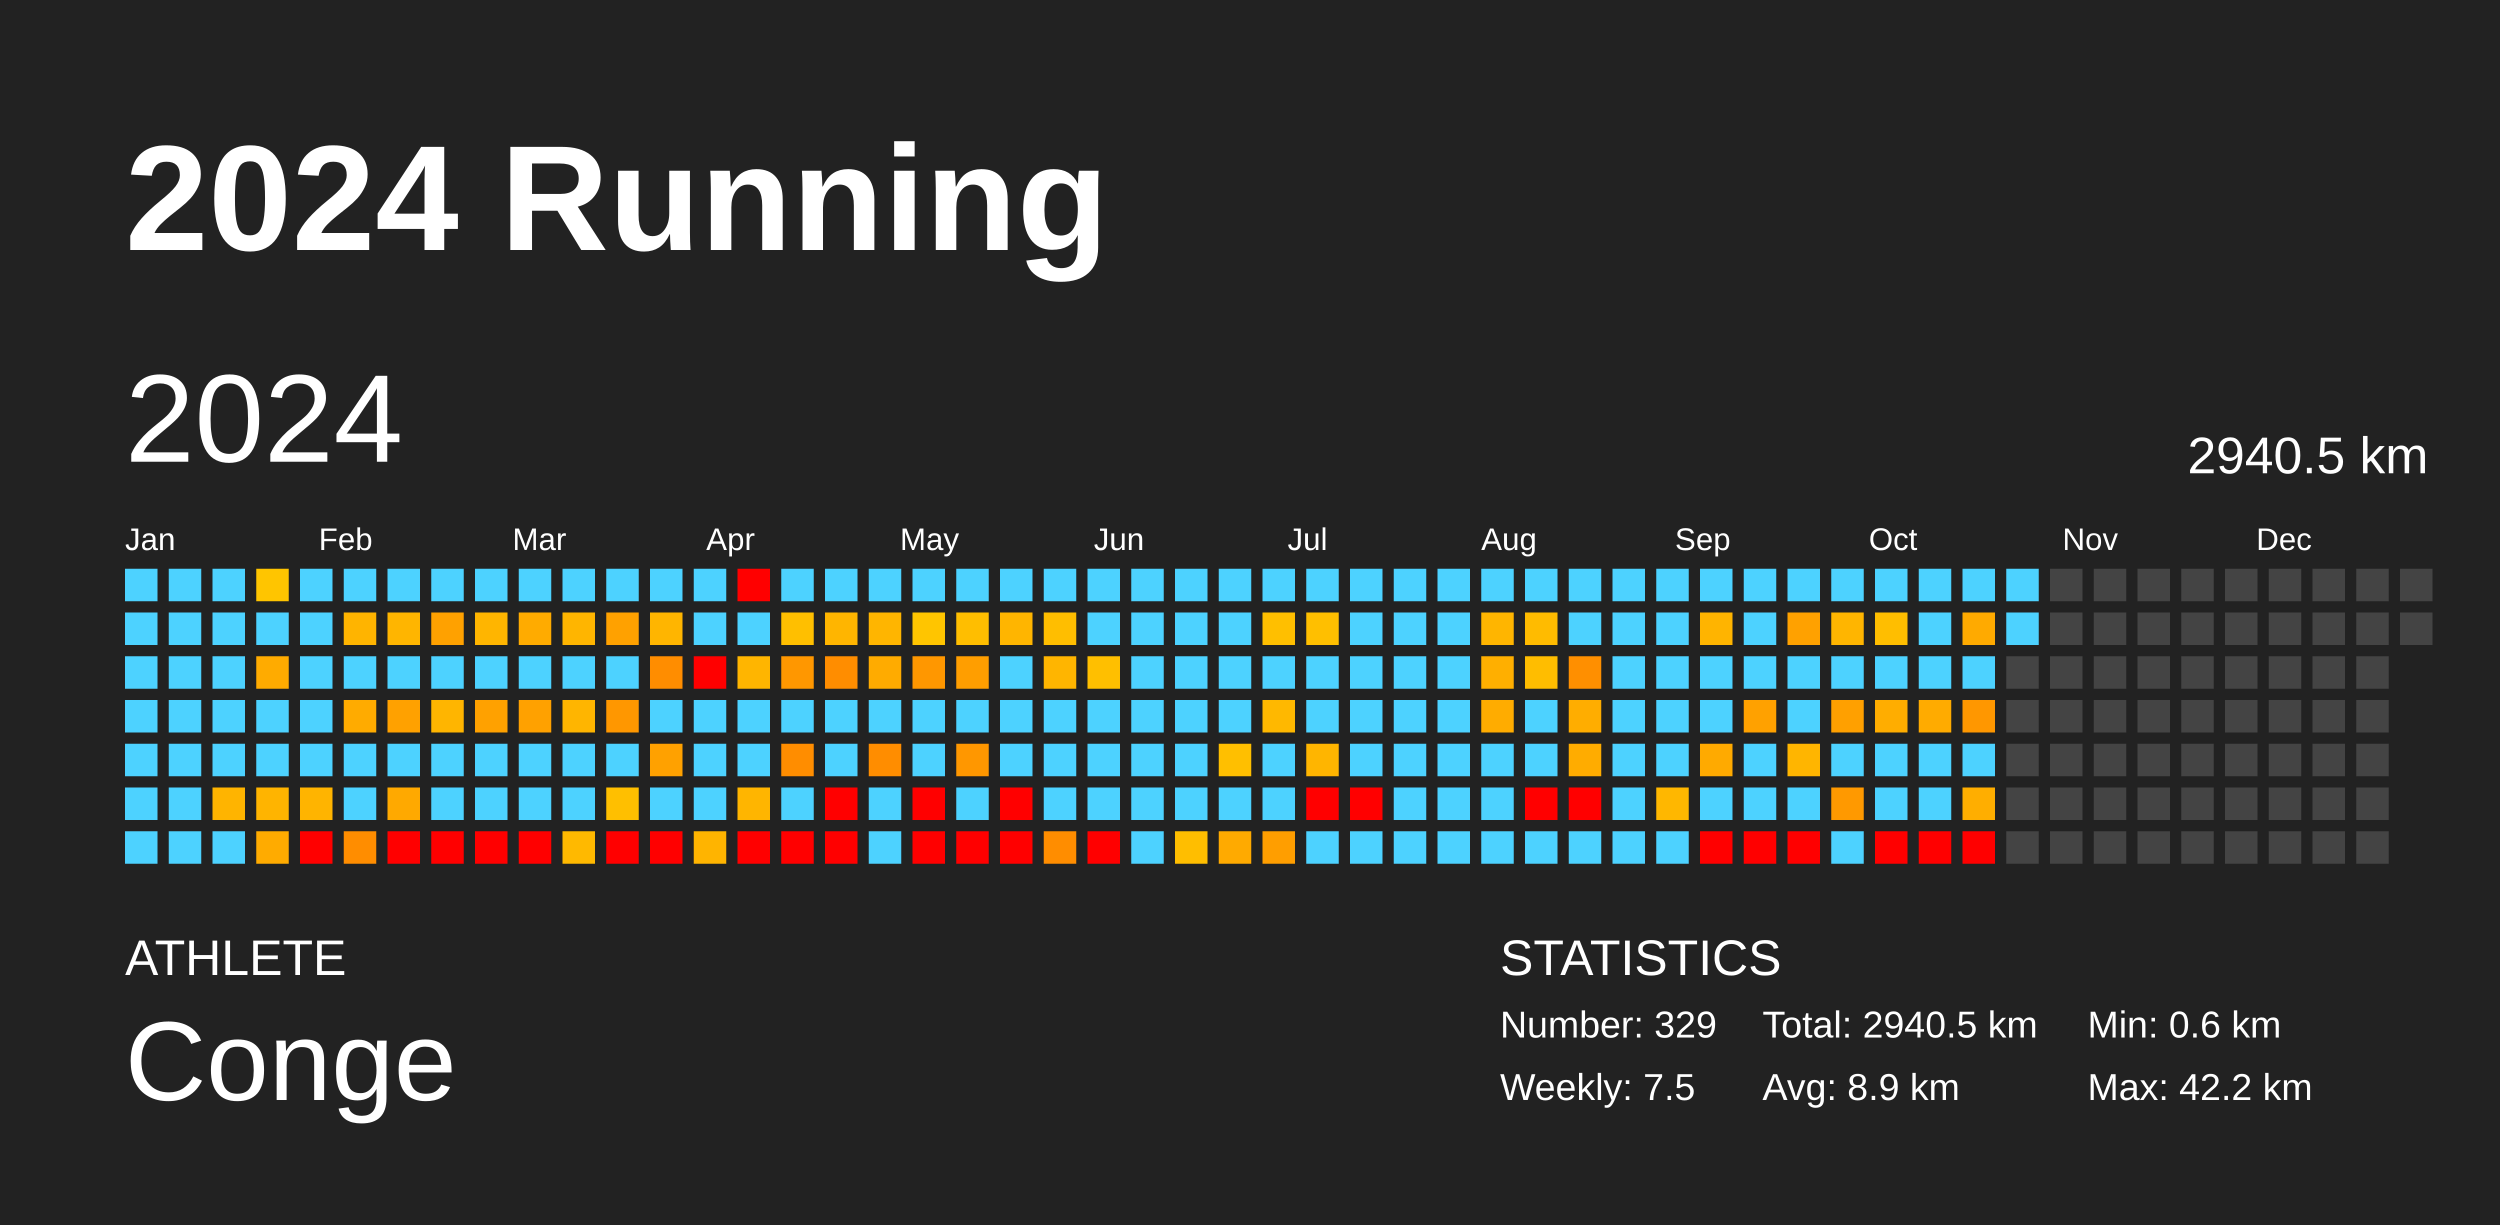
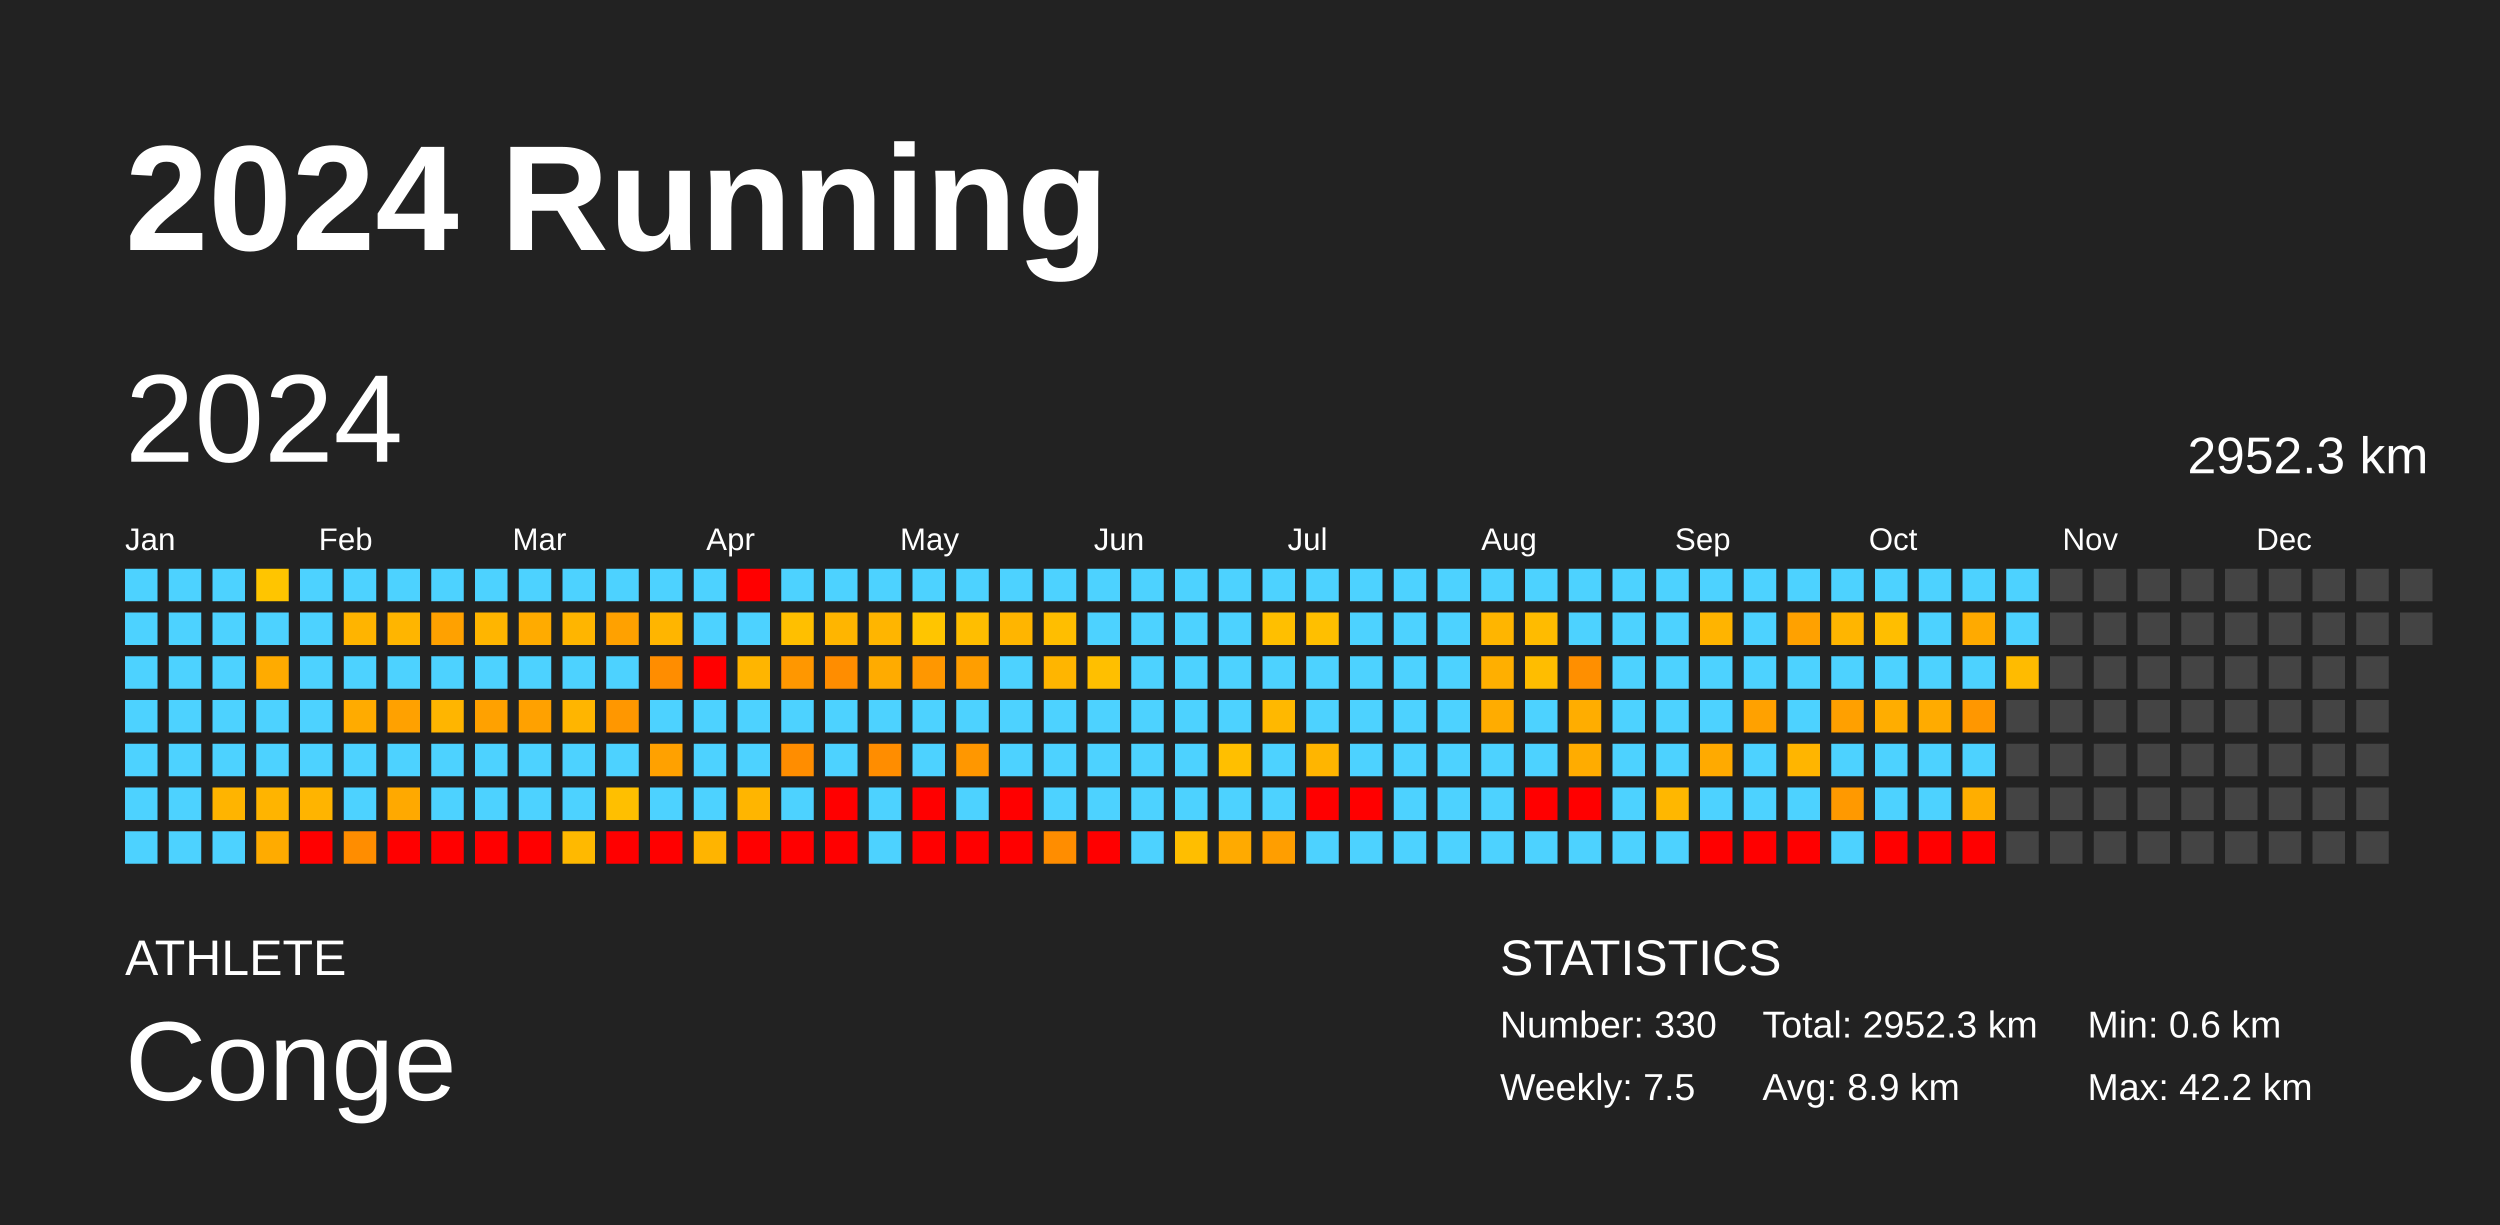
<svg xmlns="http://www.w3.org/2000/svg" baseProfile="full" height="98mm" version="1.1" viewBox="0,0,200,98" width="200mm">
  <defs />
  <rect fill="#222222" height="98" width="200" x="0" y="0" />
  <text fill="#FFFFFF" style="font-size:12px; font-family:Arial; font-weight:bold;" x="10" y="20">2024 Running</text>
  <text fill="#FFFFFF" style="font-size:4px; font-family:Arial" x="10" y="78">ATHLETE</text>
  <text fill="#FFFFFF" style="font-size:9px; font-family:Arial" x="10" y="88">Conge</text>
  <text fill="#FFFFFF" style="font-size:4px; font-family:Arial" x="120" y="78">STATISTICS</text>
-   <text fill="#FFFFFF" style="font-size:3px; font-family:Arial" x="120" y="83">Number: 329</text>
+   <text fill="#FFFFFF" style="font-size:3px; font-family:Arial" x="120" y="83">Number: 330</text>
  <text fill="#FFFFFF" style="font-size:3px; font-family:Arial" x="120" y="88">Weekly: 7.5</text>
-   <text fill="#FFFFFF" style="font-size:3px; font-family:Arial" x="141" y="83">Total: 2940.5 km</text>
+   <text fill="#FFFFFF" style="font-size:3px; font-family:Arial" x="141" y="83">Total: 2952.3 km</text>
  <text fill="#FFFFFF" style="font-size:3px; font-family:Arial" x="141" y="88">Avg: 8.9 km</text>
  <text fill="#FFFFFF" style="font-size:3px; font-family:Arial" x="167" y="83">Min: 0.6 km</text>
  <text fill="#FFFFFF" style="font-size:3px; font-family:Arial" x="167" y="88">Max: 42.2 km</text>
  <text dominant-baseline="hanging" fill="#FFFFFF" style="font-size:10.0px; font-family:Arial;" x="10" y="30">2024</text>
-   <text dominant-baseline="hanging" fill="#FFFFFF" style="font-size:4.125px; font-family:Arial;" x="175" y="35">2940.5 km</text>
+   <text dominant-baseline="hanging" fill="#FFFFFF" style="font-size:4.125px; font-family:Arial;" x="175" y="35">2952.3 km</text>
  <text fill="#FFFFFF" style="font-size:2.5px; font-family:Arial" x="10.0" y="44">Jan</text>
  <text fill="#FFFFFF" style="font-size:2.5px; font-family:Arial" x="25.5" y="44">Feb</text>
  <text fill="#FFFFFF" style="font-size:2.5px; font-family:Arial" x="41.0" y="44">Mar</text>
  <text fill="#FFFFFF" style="font-size:2.5px; font-family:Arial" x="56.5" y="44">Apr</text>
  <text fill="#FFFFFF" style="font-size:2.5px; font-family:Arial" x="72.0" y="44">May</text>
  <text fill="#FFFFFF" style="font-size:2.5px; font-family:Arial" x="87.5" y="44">Jun</text>
  <text fill="#FFFFFF" style="font-size:2.5px; font-family:Arial" x="103.0" y="44">Jul</text>
  <text fill="#FFFFFF" style="font-size:2.5px; font-family:Arial" x="118.5" y="44">Aug</text>
  <text fill="#FFFFFF" style="font-size:2.5px; font-family:Arial" x="134.0" y="44">Sep</text>
  <text fill="#FFFFFF" style="font-size:2.5px; font-family:Arial" x="149.5" y="44">Oct</text>
  <text fill="#FFFFFF" style="font-size:2.5px; font-family:Arial" x="165.0" y="44">Nov</text>
  <text fill="#FFFFFF" style="font-size:2.5px; font-family:Arial" x="180.5" y="44">Dec</text>
  <rect fill="#4dd2ff" height="2.6" width="2.6" x="10.0" y="45.5" />
  <rect fill="#4dd2ff" height="2.6" width="2.6" x="10.0" y="49.0" />
  <rect fill="#4dd2ff" height="2.6" width="2.6" x="10.0" y="52.5" />
  <rect fill="#4dd2ff" height="2.6" width="2.6" x="10.0" y="56.0" />
  <rect fill="#4dd2ff" height="2.6" width="2.6" x="10.0" y="59.5" />
  <rect fill="#4dd2ff" height="2.6" width="2.6" x="10.0" y="63.0" />
  <rect fill="#4dd2ff" height="2.6" width="2.6" x="10.0" y="66.5" />
  <rect fill="#4dd2ff" height="2.6" width="2.6" x="13.5" y="45.5" />
  <rect fill="#4dd2ff" height="2.6" width="2.6" x="13.5" y="49.0" />
  <rect fill="#4dd2ff" height="2.6" width="2.6" x="13.5" y="52.5" />
  <rect fill="#4dd2ff" height="2.6" width="2.6" x="13.5" y="56.0" />
  <rect fill="#4dd2ff" height="2.6" width="2.6" x="13.5" y="59.5" />
  <rect fill="#4dd2ff" height="2.6" width="2.6" x="13.5" y="63.0" />
  <rect fill="#4dd2ff" height="2.6" width="2.6" x="13.5" y="66.5" />
  <rect fill="#4dd2ff" height="2.6" width="2.6" x="17.0" y="45.5" />
  <rect fill="#4dd2ff" height="2.6" width="2.6" x="17.0" y="49.0" />
  <rect fill="#4dd2ff" height="2.6" width="2.6" x="17.0" y="52.5" />
  <rect fill="#4dd2ff" height="2.6" width="2.6" x="17.0" y="56.0" />
  <rect fill="#4dd2ff" height="2.6" width="2.6" x="17.0" y="59.5" />
  <rect fill="#ffb400" height="2.6" width="2.6" x="17.0" y="63.0" />
  <rect fill="#4dd2ff" height="2.6" width="2.6" x="17.0" y="66.5" />
  <rect fill="#ffc500" height="2.6" width="2.6" x="20.5" y="45.5" />
  <rect fill="#4dd2ff" height="2.6" width="2.6" x="20.5" y="49.0" />
  <rect fill="#ffab00" height="2.6" width="2.6" x="20.5" y="52.5" />
  <rect fill="#4dd2ff" height="2.6" width="2.6" x="20.5" y="56.0" />
  <rect fill="#4dd2ff" height="2.6" width="2.6" x="20.5" y="59.5" />
  <rect fill="#ffb400" height="2.6" width="2.6" x="20.5" y="63.0" />
  <rect fill="#ffab00" height="2.6" width="2.6" x="20.5" y="66.5" />
  <rect fill="#4dd2ff" height="2.6" width="2.6" x="24.0" y="45.5" />
  <rect fill="#4dd2ff" height="2.6" width="2.6" x="24.0" y="49.0" />
  <rect fill="#4dd2ff" height="2.6" width="2.6" x="24.0" y="52.5" />
  <rect fill="#4dd2ff" height="2.6" width="2.6" x="24.0" y="56.0" />
  <rect fill="#4dd2ff" height="2.6" width="2.6" x="24.0" y="59.5" />
  <rect fill="#ffb400" height="2.6" width="2.6" x="24.0" y="63.0" />
  <rect fill="red" height="2.6" width="2.6" x="24.0" y="66.5" />
  <rect fill="#4dd2ff" height="2.6" width="2.6" x="27.5" y="45.5" />
  <rect fill="#ffb400" height="2.6" width="2.6" x="27.5" y="49.0" />
  <rect fill="#4dd2ff" height="2.6" width="2.6" x="27.5" y="52.5" />
  <rect fill="#ffab00" height="2.6" width="2.6" x="27.5" y="56.0" />
  <rect fill="#4dd2ff" height="2.6" width="2.6" x="27.5" y="59.5" />
  <rect fill="#4dd2ff" height="2.6" width="2.6" x="27.5" y="63.0" />
  <rect fill="#ff8d00" height="2.6" width="2.6" x="27.5" y="66.5" />
  <rect fill="#4dd2ff" height="2.6" width="2.6" x="31.0" y="45.5" />
  <rect fill="#ffb500" height="2.6" width="2.6" x="31.0" y="49.0" />
  <rect fill="#4dd2ff" height="2.6" width="2.6" x="31.0" y="52.5" />
  <rect fill="#ffa100" height="2.6" width="2.6" x="31.0" y="56.0" />
  <rect fill="#4dd2ff" height="2.6" width="2.6" x="31.0" y="59.5" />
  <rect fill="#ffa900" height="2.6" width="2.6" x="31.0" y="63.0" />
  <rect fill="red" height="2.6" width="2.6" x="31.0" y="66.5" />
  <rect fill="#4dd2ff" height="2.6" width="2.6" x="34.5" y="45.5" />
  <rect fill="#ffa100" height="2.6" width="2.6" x="34.5" y="49.0" />
  <rect fill="#4dd2ff" height="2.6" width="2.6" x="34.5" y="52.5" />
  <rect fill="#ffb500" height="2.6" width="2.6" x="34.5" y="56.0" />
  <rect fill="#4dd2ff" height="2.6" width="2.6" x="34.5" y="59.5" />
  <rect fill="#4dd2ff" height="2.6" width="2.6" x="34.5" y="63.0" />
  <rect fill="red" height="2.6" width="2.6" x="34.5" y="66.5" />
  <rect fill="#4dd2ff" height="2.6" width="2.6" x="38.0" y="45.5" />
  <rect fill="#ffb500" height="2.6" width="2.6" x="38.0" y="49.0" />
  <rect fill="#4dd2ff" height="2.6" width="2.6" x="38.0" y="52.5" />
  <rect fill="#ffa100" height="2.6" width="2.6" x="38.0" y="56.0" />
  <rect fill="#4dd2ff" height="2.6" width="2.6" x="38.0" y="59.5" />
  <rect fill="#4dd2ff" height="2.6" width="2.6" x="38.0" y="63.0" />
  <rect fill="red" height="2.6" width="2.6" x="38.0" y="66.5" />
  <rect fill="#4dd2ff" height="2.6" width="2.6" x="41.5" y="45.5" />
  <rect fill="#ffab00" height="2.6" width="2.6" x="41.5" y="49.0" />
  <rect fill="#4dd2ff" height="2.6" width="2.6" x="41.5" y="52.5" />
  <rect fill="#ffa100" height="2.6" width="2.6" x="41.5" y="56.0" />
  <rect fill="#4dd2ff" height="2.6" width="2.6" x="41.5" y="59.5" />
  <rect fill="#4dd2ff" height="2.6" width="2.6" x="41.5" y="63.0" />
  <rect fill="red" height="2.6" width="2.6" x="41.5" y="66.5" />
  <rect fill="#4dd2ff" height="2.6" width="2.6" x="45.0" y="45.5" />
  <rect fill="#ffb500" height="2.6" width="2.6" x="45.0" y="49.0" />
  <rect fill="#4dd2ff" height="2.6" width="2.6" x="45.0" y="52.5" />
  <rect fill="#ffb500" height="2.6" width="2.6" x="45.0" y="56.0" />
  <rect fill="#4dd2ff" height="2.6" width="2.6" x="45.0" y="59.5" />
  <rect fill="#4dd2ff" height="2.6" width="2.6" x="45.0" y="63.0" />
  <rect fill="#ffb900" height="2.6" width="2.6" x="45.0" y="66.5" />
  <rect fill="#4dd2ff" height="2.6" width="2.6" x="48.5" y="45.5" />
  <rect fill="#ffa100" height="2.6" width="2.6" x="48.5" y="49.0" />
  <rect fill="#4dd2ff" height="2.6" width="2.6" x="48.5" y="52.5" />
  <rect fill="#ff9700" height="2.6" width="2.6" x="48.5" y="56.0" />
  <rect fill="#4dd2ff" height="2.6" width="2.6" x="48.5" y="59.5" />
  <rect fill="#ffbf00" height="2.6" width="2.6" x="48.5" y="63.0" />
  <rect fill="red" height="2.6" width="2.6" x="48.5" y="66.5" />
  <rect fill="#4dd2ff" height="2.6" width="2.6" x="52.0" y="45.5" />
  <rect fill="#ffb500" height="2.6" width="2.6" x="52.0" y="49.0" />
  <rect fill="#ff8d00" height="2.6" width="2.6" x="52.0" y="52.5" />
  <rect fill="#4dd2ff" height="2.6" width="2.6" x="52.0" y="56.0" />
  <rect fill="#ffa100" height="2.6" width="2.6" x="52.0" y="59.5" />
  <rect fill="#4dd2ff" height="2.6" width="2.6" x="52.0" y="63.0" />
  <rect fill="red" height="2.6" width="2.6" x="52.0" y="66.5" />
  <rect fill="#4dd2ff" height="2.6" width="2.6" x="55.5" y="45.5" />
  <rect fill="#4dd2ff" height="2.6" width="2.6" x="55.5" y="49.0" />
  <rect fill="red" height="2.6" width="2.6" x="55.5" y="52.5" />
  <rect fill="#4dd2ff" height="2.6" width="2.6" x="55.5" y="56.0" />
  <rect fill="#4dd2ff" height="2.6" width="2.6" x="55.5" y="59.5" />
  <rect fill="#4dd2ff" height="2.6" width="2.6" x="55.5" y="63.0" />
  <rect fill="#ffb400" height="2.6" width="2.6" x="55.5" y="66.5" />
  <rect fill="red" height="2.6" width="2.6" x="59.0" y="45.5" />
  <rect fill="#4dd2ff" height="2.6" width="2.6" x="59.0" y="49.0" />
  <rect fill="#ffb500" height="2.6" width="2.6" x="59.0" y="52.5" />
  <rect fill="#4dd2ff" height="2.6" width="2.6" x="59.0" y="56.0" />
  <rect fill="#4dd2ff" height="2.6" width="2.6" x="59.0" y="59.5" />
  <rect fill="#ffb500" height="2.6" width="2.6" x="59.0" y="63.0" />
  <rect fill="red" height="2.6" width="2.6" x="59.0" y="66.5" />
  <rect fill="#4dd2ff" height="2.6" width="2.6" x="62.5" y="45.5" />
  <rect fill="#ffbf00" height="2.6" width="2.6" x="62.5" y="49.0" />
  <rect fill="#ff9700" height="2.6" width="2.6" x="62.5" y="52.5" />
  <rect fill="#4dd2ff" height="2.6" width="2.6" x="62.5" y="56.0" />
  <rect fill="#ff8d00" height="2.6" width="2.6" x="62.5" y="59.5" />
  <rect fill="#4dd2ff" height="2.6" width="2.6" x="62.5" y="63.0" />
  <rect fill="red" height="2.6" width="2.6" x="62.5" y="66.5" />
  <rect fill="#4dd2ff" height="2.6" width="2.6" x="66.0" y="45.5" />
  <rect fill="#ffb500" height="2.6" width="2.6" x="66.0" y="49.0" />
  <rect fill="#ff8d00" height="2.6" width="2.6" x="66.0" y="52.5" />
  <rect fill="#4dd2ff" height="2.6" width="2.6" x="66.0" y="56.0" />
  <rect fill="#4dd2ff" height="2.6" width="2.6" x="66.0" y="59.5" />
  <rect fill="red" height="2.6" width="2.6" x="66.0" y="63.0" />
  <rect fill="red" height="2.6" width="2.6" x="66.0" y="66.5" />
  <rect fill="#4dd2ff" height="2.6" width="2.6" x="69.5" y="45.5" />
  <rect fill="#ffb500" height="2.6" width="2.6" x="69.5" y="49.0" />
  <rect fill="#ffab00" height="2.6" width="2.6" x="69.5" y="52.5" />
  <rect fill="#4dd2ff" height="2.6" width="2.6" x="69.5" y="56.0" />
  <rect fill="#ff8d00" height="2.6" width="2.6" x="69.5" y="59.5" />
  <rect fill="#4dd2ff" height="2.6" width="2.6" x="69.5" y="63.0" />
  <rect fill="#4dd2ff" height="2.6" width="2.6" x="69.5" y="66.5" />
  <rect fill="#4dd2ff" height="2.6" width="2.6" x="73.0" y="45.5" />
  <rect fill="#ffc500" height="2.6" width="2.6" x="73.0" y="49.0" />
  <rect fill="#ff9700" height="2.6" width="2.6" x="73.0" y="52.5" />
  <rect fill="#4dd2ff" height="2.6" width="2.6" x="73.0" y="56.0" />
  <rect fill="#4dd2ff" height="2.6" width="2.6" x="73.0" y="59.5" />
  <rect fill="red" height="2.6" width="2.6" x="73.0" y="63.0" />
  <rect fill="red" height="2.6" width="2.6" x="73.0" y="66.5" />
  <rect fill="#4dd2ff" height="2.6" width="2.6" x="76.5" y="45.5" />
  <rect fill="#ffbe00" height="2.6" width="2.6" x="76.5" y="49.0" />
  <rect fill="#ff9e00" height="2.6" width="2.6" x="76.5" y="52.5" />
  <rect fill="#4dd2ff" height="2.6" width="2.6" x="76.5" y="56.0" />
  <rect fill="#ff9700" height="2.6" width="2.6" x="76.5" y="59.5" />
  <rect fill="#4dd2ff" height="2.6" width="2.6" x="76.5" y="63.0" />
  <rect fill="red" height="2.6" width="2.6" x="76.5" y="66.5" />
  <rect fill="#4dd2ff" height="2.6" width="2.6" x="80.0" y="45.5" />
  <rect fill="#ffb500" height="2.6" width="2.6" x="80.0" y="49.0" />
  <rect fill="#4dd2ff" height="2.6" width="2.6" x="80.0" y="52.5" />
  <rect fill="#4dd2ff" height="2.6" width="2.6" x="80.0" y="56.0" />
  <rect fill="#4dd2ff" height="2.6" width="2.6" x="80.0" y="59.5" />
  <rect fill="red" height="2.6" width="2.6" x="80.0" y="63.0" />
  <rect fill="red" height="2.6" width="2.6" x="80.0" y="66.5" />
  <rect fill="#4dd2ff" height="2.6" width="2.6" x="83.5" y="45.5" />
  <rect fill="#ffbe00" height="2.6" width="2.6" x="83.5" y="49.0" />
  <rect fill="#ffb500" height="2.6" width="2.6" x="83.5" y="52.5" />
  <rect fill="#4dd2ff" height="2.6" width="2.6" x="83.5" y="56.0" />
  <rect fill="#4dd2ff" height="2.6" width="2.6" x="83.5" y="59.5" />
  <rect fill="#4dd2ff" height="2.6" width="2.6" x="83.5" y="63.0" />
  <rect fill="#ff8d00" height="2.6" width="2.6" x="83.5" y="66.5" />
  <rect fill="#4dd2ff" height="2.6" width="2.6" x="87.0" y="45.5" />
  <rect fill="#4dd2ff" height="2.6" width="2.6" x="87.0" y="49.0" />
  <rect fill="#ffbf00" height="2.6" width="2.6" x="87.0" y="52.5" />
  <rect fill="#4dd2ff" height="2.6" width="2.6" x="87.0" y="56.0" />
  <rect fill="#4dd2ff" height="2.6" width="2.6" x="87.0" y="59.5" />
  <rect fill="#4dd2ff" height="2.6" width="2.6" x="87.0" y="63.0" />
  <rect fill="red" height="2.6" width="2.6" x="87.0" y="66.5" />
  <rect fill="#4dd2ff" height="2.6" width="2.6" x="90.5" y="45.5" />
  <rect fill="#4dd2ff" height="2.6" width="2.6" x="90.5" y="49.0" />
  <rect fill="#4dd2ff" height="2.6" width="2.6" x="90.5" y="52.5" />
  <rect fill="#4dd2ff" height="2.6" width="2.6" x="90.5" y="56.0" />
  <rect fill="#4dd2ff" height="2.6" width="2.6" x="90.5" y="59.5" />
  <rect fill="#4dd2ff" height="2.6" width="2.6" x="90.5" y="63.0" />
  <rect fill="#4dd2ff" height="2.6" width="2.6" x="90.5" y="66.5" />
  <rect fill="#4dd2ff" height="2.6" width="2.6" x="94.0" y="45.5" />
  <rect fill="#4dd2ff" height="2.6" width="2.6" x="94.0" y="49.0" />
  <rect fill="#4dd2ff" height="2.6" width="2.6" x="94.0" y="52.5" />
  <rect fill="#4dd2ff" height="2.6" width="2.6" x="94.0" y="56.0" />
  <rect fill="#4dd2ff" height="2.6" width="2.6" x="94.0" y="59.5" />
  <rect fill="#4dd2ff" height="2.6" width="2.6" x="94.0" y="63.0" />
  <rect fill="#ffbe00" height="2.6" width="2.6" x="94.0" y="66.5" />
  <rect fill="#4dd2ff" height="2.6" width="2.6" x="97.5" y="45.5" />
  <rect fill="#4dd2ff" height="2.6" width="2.6" x="97.5" y="49.0" />
  <rect fill="#4dd2ff" height="2.6" width="2.6" x="97.5" y="52.5" />
  <rect fill="#4dd2ff" height="2.6" width="2.6" x="97.5" y="56.0" />
  <rect fill="#ffbf00" height="2.6" width="2.6" x="97.5" y="59.5" />
  <rect fill="#4dd2ff" height="2.6" width="2.6" x="97.5" y="63.0" />
  <rect fill="#ffaa00" height="2.6" width="2.6" x="97.5" y="66.5" />
  <rect fill="#4dd2ff" height="2.6" width="2.6" x="101.0" y="45.5" />
  <rect fill="#ffbf00" height="2.6" width="2.6" x="101.0" y="49.0" />
  <rect fill="#4dd2ff" height="2.6" width="2.6" x="101.0" y="52.5" />
  <rect fill="#ffb800" height="2.6" width="2.6" x="101.0" y="56.0" />
  <rect fill="#4dd2ff" height="2.6" width="2.6" x="101.0" y="59.5" />
  <rect fill="#4dd2ff" height="2.6" width="2.6" x="101.0" y="63.0" />
  <rect fill="#ff9e00" height="2.6" width="2.6" x="101.0" y="66.5" />
  <rect fill="#4dd2ff" height="2.6" width="2.6" x="104.5" y="45.5" />
  <rect fill="#ffbf00" height="2.6" width="2.6" x="104.5" y="49.0" />
  <rect fill="#4dd2ff" height="2.6" width="2.6" x="104.5" y="52.5" />
  <rect fill="#4dd2ff" height="2.6" width="2.6" x="104.5" y="56.0" />
  <rect fill="#ffb500" height="2.6" width="2.6" x="104.5" y="59.5" />
  <rect fill="red" height="2.6" width="2.6" x="104.5" y="63.0" />
  <rect fill="#4dd2ff" height="2.6" width="2.6" x="104.5" y="66.5" />
  <rect fill="#4dd2ff" height="2.6" width="2.6" x="108.0" y="45.5" />
  <rect fill="#4dd2ff" height="2.6" width="2.6" x="108.0" y="49.0" />
  <rect fill="#4dd2ff" height="2.6" width="2.6" x="108.0" y="52.5" />
  <rect fill="#4dd2ff" height="2.6" width="2.6" x="108.0" y="56.0" />
  <rect fill="#4dd2ff" height="2.6" width="2.6" x="108.0" y="59.5" />
  <rect fill="red" height="2.6" width="2.6" x="108.0" y="63.0" />
  <rect fill="#4dd2ff" height="2.6" width="2.6" x="108.0" y="66.5" />
  <rect fill="#4dd2ff" height="2.6" width="2.6" x="111.5" y="45.5" />
  <rect fill="#4dd2ff" height="2.6" width="2.6" x="111.5" y="49.0" />
  <rect fill="#4dd2ff" height="2.6" width="2.6" x="111.5" y="52.5" />
  <rect fill="#4dd2ff" height="2.6" width="2.6" x="111.5" y="56.0" />
  <rect fill="#4dd2ff" height="2.6" width="2.6" x="111.5" y="59.5" />
  <rect fill="#4dd2ff" height="2.6" width="2.6" x="111.5" y="63.0" />
  <rect fill="#4dd2ff" height="2.6" width="2.6" x="111.5" y="66.5" />
  <rect fill="#4dd2ff" height="2.6" width="2.6" x="115.0" y="45.5" />
  <rect fill="#4dd2ff" height="2.6" width="2.6" x="115.0" y="49.0" />
  <rect fill="#4dd2ff" height="2.6" width="2.6" x="115.0" y="52.5" />
  <rect fill="#4dd2ff" height="2.6" width="2.6" x="115.0" y="56.0" />
  <rect fill="#4dd2ff" height="2.6" width="2.6" x="115.0" y="59.5" />
  <rect fill="#4dd2ff" height="2.6" width="2.6" x="115.0" y="63.0" />
  <rect fill="#4dd2ff" height="2.6" width="2.6" x="115.0" y="66.5" />
  <rect fill="#4dd2ff" height="2.6" width="2.6" x="118.5" y="45.5" />
  <rect fill="#ffb500" height="2.6" width="2.6" x="118.5" y="49.0" />
  <rect fill="#ffaf00" height="2.6" width="2.6" x="118.5" y="52.5" />
  <rect fill="#ffac00" height="2.6" width="2.6" x="118.5" y="56.0" />
  <rect fill="#4dd2ff" height="2.6" width="2.6" x="118.5" y="59.5" />
  <rect fill="#4dd2ff" height="2.6" width="2.6" x="118.5" y="63.0" />
  <rect fill="#4dd2ff" height="2.6" width="2.6" x="118.5" y="66.5" />
  <rect fill="#4dd2ff" height="2.6" width="2.6" x="122.0" y="45.5" />
  <rect fill="#ffbb00" height="2.6" width="2.6" x="122.0" y="49.0" />
  <rect fill="#ffbd00" height="2.6" width="2.6" x="122.0" y="52.5" />
  <rect fill="#4dd2ff" height="2.6" width="2.6" x="122.0" y="56.0" />
  <rect fill="#4dd2ff" height="2.6" width="2.6" x="122.0" y="59.5" />
  <rect fill="red" height="2.6" width="2.6" x="122.0" y="63.0" />
  <rect fill="#4dd2ff" height="2.6" width="2.6" x="122.0" y="66.5" />
  <rect fill="#4dd2ff" height="2.6" width="2.6" x="125.5" y="45.5" />
  <rect fill="#4dd2ff" height="2.6" width="2.6" x="125.5" y="49.0" />
  <rect fill="#ff8f00" height="2.6" width="2.6" x="125.5" y="52.5" />
  <rect fill="#ffad00" height="2.6" width="2.6" x="125.5" y="56.0" />
  <rect fill="#ffac00" height="2.6" width="2.6" x="125.5" y="59.5" />
  <rect fill="red" height="2.6" width="2.6" x="125.5" y="63.0" />
  <rect fill="#4dd2ff" height="2.6" width="2.6" x="125.5" y="66.5" />
  <rect fill="#4dd2ff" height="2.6" width="2.6" x="129.0" y="45.5" />
  <rect fill="#4dd2ff" height="2.6" width="2.6" x="129.0" y="49.0" />
  <rect fill="#4dd2ff" height="2.6" width="2.6" x="129.0" y="52.5" />
  <rect fill="#4dd2ff" height="2.6" width="2.6" x="129.0" y="56.0" />
  <rect fill="#4dd2ff" height="2.6" width="2.6" x="129.0" y="59.5" />
  <rect fill="#4dd2ff" height="2.6" width="2.6" x="129.0" y="63.0" />
  <rect fill="#4dd2ff" height="2.6" width="2.6" x="129.0" y="66.5" />
  <rect fill="#4dd2ff" height="2.6" width="2.6" x="132.5" y="45.5" />
  <rect fill="#4dd2ff" height="2.6" width="2.6" x="132.5" y="49.0" />
  <rect fill="#4dd2ff" height="2.6" width="2.6" x="132.5" y="52.5" />
  <rect fill="#4dd2ff" height="2.6" width="2.6" x="132.5" y="56.0" />
  <rect fill="#4dd2ff" height="2.6" width="2.6" x="132.5" y="59.5" />
  <rect fill="#ffb700" height="2.6" width="2.6" x="132.5" y="63.0" />
  <rect fill="#4dd2ff" height="2.6" width="2.6" x="132.5" y="66.5" />
  <rect fill="#4dd2ff" height="2.6" width="2.6" x="136.0" y="45.5" />
  <rect fill="#ffb400" height="2.6" width="2.6" x="136.0" y="49.0" />
  <rect fill="#4dd2ff" height="2.6" width="2.6" x="136.0" y="52.5" />
  <rect fill="#4dd2ff" height="2.6" width="2.6" x="136.0" y="56.0" />
  <rect fill="#ffaa00" height="2.6" width="2.6" x="136.0" y="59.5" />
  <rect fill="#4dd2ff" height="2.6" width="2.6" x="136.0" y="63.0" />
  <rect fill="red" height="2.6" width="2.6" x="136.0" y="66.5" />
  <rect fill="#4dd2ff" height="2.6" width="2.6" x="139.5" y="45.5" />
  <rect fill="#4dd2ff" height="2.6" width="2.6" x="139.5" y="49.0" />
  <rect fill="#4dd2ff" height="2.6" width="2.6" x="139.5" y="52.5" />
  <rect fill="#ffa100" height="2.6" width="2.6" x="139.5" y="56.0" />
  <rect fill="#4dd2ff" height="2.6" width="2.6" x="139.5" y="59.5" />
  <rect fill="#4dd2ff" height="2.6" width="2.6" x="139.5" y="63.0" />
  <rect fill="red" height="2.6" width="2.6" x="139.5" y="66.5" />
  <rect fill="#4dd2ff" height="2.6" width="2.6" x="143.0" y="45.5" />
  <rect fill="#ffa100" height="2.6" width="2.6" x="143.0" y="49.0" />
  <rect fill="#4dd2ff" height="2.6" width="2.6" x="143.0" y="52.5" />
  <rect fill="#4dd2ff" height="2.6" width="2.6" x="143.0" y="56.0" />
  <rect fill="#ffb500" height="2.6" width="2.6" x="143.0" y="59.5" />
  <rect fill="#4dd2ff" height="2.6" width="2.6" x="143.0" y="63.0" />
  <rect fill="red" height="2.6" width="2.6" x="143.0" y="66.5" />
  <rect fill="#4dd2ff" height="2.6" width="2.6" x="146.5" y="45.5" />
  <rect fill="#ffb500" height="2.6" width="2.6" x="146.5" y="49.0" />
  <rect fill="#4dd2ff" height="2.6" width="2.6" x="146.5" y="52.5" />
  <rect fill="#ffa000" height="2.6" width="2.6" x="146.5" y="56.0" />
  <rect fill="#4dd2ff" height="2.6" width="2.6" x="146.5" y="59.5" />
  <rect fill="#ff9900" height="2.6" width="2.6" x="146.5" y="63.0" />
  <rect fill="#4dd2ff" height="2.6" width="2.6" x="146.5" y="66.5" />
  <rect fill="#4dd2ff" height="2.6" width="2.6" x="150.0" y="45.5" />
  <rect fill="#ffbe00" height="2.6" width="2.6" x="150.0" y="49.0" />
  <rect fill="#4dd2ff" height="2.6" width="2.6" x="150.0" y="52.5" />
  <rect fill="#ffad00" height="2.6" width="2.6" x="150.0" y="56.0" />
  <rect fill="#4dd2ff" height="2.6" width="2.6" x="150.0" y="59.5" />
  <rect fill="#4dd2ff" height="2.6" width="2.6" x="150.0" y="63.0" />
  <rect fill="red" height="2.6" width="2.6" x="150.0" y="66.5" />
  <rect fill="#4dd2ff" height="2.6" width="2.6" x="153.5" y="45.5" />
  <rect fill="#4dd2ff" height="2.6" width="2.6" x="153.5" y="49.0" />
  <rect fill="#4dd2ff" height="2.6" width="2.6" x="153.5" y="52.5" />
  <rect fill="#ffab00" height="2.6" width="2.6" x="153.5" y="56.0" />
  <rect fill="#4dd2ff" height="2.6" width="2.6" x="153.5" y="59.5" />
  <rect fill="#4dd2ff" height="2.6" width="2.6" x="153.5" y="63.0" />
  <rect fill="red" height="2.6" width="2.6" x="153.5" y="66.5" />
  <rect fill="#4dd2ff" height="2.6" width="2.6" x="157.0" y="45.5" />
  <rect fill="#ffaa00" height="2.6" width="2.6" x="157.0" y="49.0" />
  <rect fill="#4dd2ff" height="2.6" width="2.6" x="157.0" y="52.5" />
  <rect fill="#ff9700" height="2.6" width="2.6" x="157.0" y="56.0" />
  <rect fill="#4dd2ff" height="2.6" width="2.6" x="157.0" y="59.5" />
  <rect fill="#ffae00" height="2.6" width="2.6" x="157.0" y="63.0" />
  <rect fill="red" height="2.6" width="2.6" x="157.0" y="66.5" />
  <rect fill="#4dd2ff" height="2.6" width="2.6" x="160.5" y="45.5" />
  <rect fill="#4dd2ff" height="2.6" width="2.6" x="160.5" y="49.0" />
-   <rect fill="#444444" height="2.6" width="2.6" x="160.5" y="52.5" />
+   <rect fill="#ffbb00" height="2.6" width="2.6" x="160.5" y="52.5" />
  <rect fill="#444444" height="2.6" width="2.6" x="160.5" y="56.0" />
  <rect fill="#444444" height="2.6" width="2.6" x="160.5" y="59.5" />
  <rect fill="#444444" height="2.6" width="2.6" x="160.5" y="63.0" />
  <rect fill="#444444" height="2.6" width="2.6" x="160.5" y="66.5" />
  <rect fill="#444444" height="2.6" width="2.6" x="164.0" y="45.5" />
  <rect fill="#444444" height="2.6" width="2.6" x="164.0" y="49.0" />
  <rect fill="#444444" height="2.6" width="2.6" x="164.0" y="52.5" />
  <rect fill="#444444" height="2.6" width="2.6" x="164.0" y="56.0" />
  <rect fill="#444444" height="2.6" width="2.6" x="164.0" y="59.5" />
  <rect fill="#444444" height="2.6" width="2.6" x="164.0" y="63.0" />
  <rect fill="#444444" height="2.6" width="2.6" x="164.0" y="66.5" />
  <rect fill="#444444" height="2.6" width="2.6" x="167.5" y="45.5" />
  <rect fill="#444444" height="2.6" width="2.6" x="167.5" y="49.0" />
  <rect fill="#444444" height="2.6" width="2.6" x="167.5" y="52.5" />
  <rect fill="#444444" height="2.6" width="2.6" x="167.5" y="56.0" />
  <rect fill="#444444" height="2.6" width="2.6" x="167.5" y="59.5" />
  <rect fill="#444444" height="2.6" width="2.6" x="167.5" y="63.0" />
  <rect fill="#444444" height="2.6" width="2.6" x="167.5" y="66.5" />
  <rect fill="#444444" height="2.6" width="2.6" x="171.0" y="45.5" />
  <rect fill="#444444" height="2.6" width="2.6" x="171.0" y="49.0" />
  <rect fill="#444444" height="2.6" width="2.6" x="171.0" y="52.5" />
  <rect fill="#444444" height="2.6" width="2.6" x="171.0" y="56.0" />
  <rect fill="#444444" height="2.6" width="2.6" x="171.0" y="59.5" />
  <rect fill="#444444" height="2.6" width="2.6" x="171.0" y="63.0" />
  <rect fill="#444444" height="2.6" width="2.6" x="171.0" y="66.5" />
  <rect fill="#444444" height="2.6" width="2.6" x="174.5" y="45.5" />
  <rect fill="#444444" height="2.6" width="2.6" x="174.5" y="49.0" />
  <rect fill="#444444" height="2.6" width="2.6" x="174.5" y="52.5" />
  <rect fill="#444444" height="2.6" width="2.6" x="174.5" y="56.0" />
  <rect fill="#444444" height="2.6" width="2.6" x="174.5" y="59.5" />
  <rect fill="#444444" height="2.6" width="2.6" x="174.5" y="63.0" />
  <rect fill="#444444" height="2.6" width="2.6" x="174.5" y="66.5" />
  <rect fill="#444444" height="2.6" width="2.6" x="178.0" y="45.5" />
  <rect fill="#444444" height="2.6" width="2.6" x="178.0" y="49.0" />
  <rect fill="#444444" height="2.6" width="2.6" x="178.0" y="52.5" />
  <rect fill="#444444" height="2.6" width="2.6" x="178.0" y="56.0" />
  <rect fill="#444444" height="2.6" width="2.6" x="178.0" y="59.5" />
  <rect fill="#444444" height="2.6" width="2.6" x="178.0" y="63.0" />
  <rect fill="#444444" height="2.6" width="2.6" x="178.0" y="66.5" />
  <rect fill="#444444" height="2.6" width="2.6" x="181.5" y="45.5" />
  <rect fill="#444444" height="2.6" width="2.6" x="181.5" y="49.0" />
  <rect fill="#444444" height="2.6" width="2.6" x="181.5" y="52.5" />
  <rect fill="#444444" height="2.6" width="2.6" x="181.5" y="56.0" />
  <rect fill="#444444" height="2.6" width="2.6" x="181.5" y="59.5" />
  <rect fill="#444444" height="2.6" width="2.6" x="181.5" y="63.0" />
  <rect fill="#444444" height="2.6" width="2.6" x="181.5" y="66.5" />
  <rect fill="#444444" height="2.6" width="2.6" x="185.0" y="45.5" />
  <rect fill="#444444" height="2.6" width="2.6" x="185.0" y="49.0" />
  <rect fill="#444444" height="2.6" width="2.6" x="185.0" y="52.5" />
  <rect fill="#444444" height="2.6" width="2.6" x="185.0" y="56.0" />
  <rect fill="#444444" height="2.6" width="2.6" x="185.0" y="59.5" />
  <rect fill="#444444" height="2.6" width="2.6" x="185.0" y="63.0" />
  <rect fill="#444444" height="2.6" width="2.6" x="185.0" y="66.5" />
  <rect fill="#444444" height="2.6" width="2.6" x="188.5" y="45.5" />
  <rect fill="#444444" height="2.6" width="2.6" x="188.5" y="49.0" />
  <rect fill="#444444" height="2.6" width="2.6" x="188.5" y="52.5" />
  <rect fill="#444444" height="2.6" width="2.6" x="188.5" y="56.0" />
  <rect fill="#444444" height="2.6" width="2.6" x="188.5" y="59.5" />
  <rect fill="#444444" height="2.6" width="2.6" x="188.5" y="63.0" />
  <rect fill="#444444" height="2.6" width="2.6" x="188.5" y="66.5" />
  <rect fill="#444444" height="2.6" width="2.6" x="192.0" y="45.5" />
  <rect fill="#444444" height="2.6" width="2.6" x="192.0" y="49.0" />
</svg>
